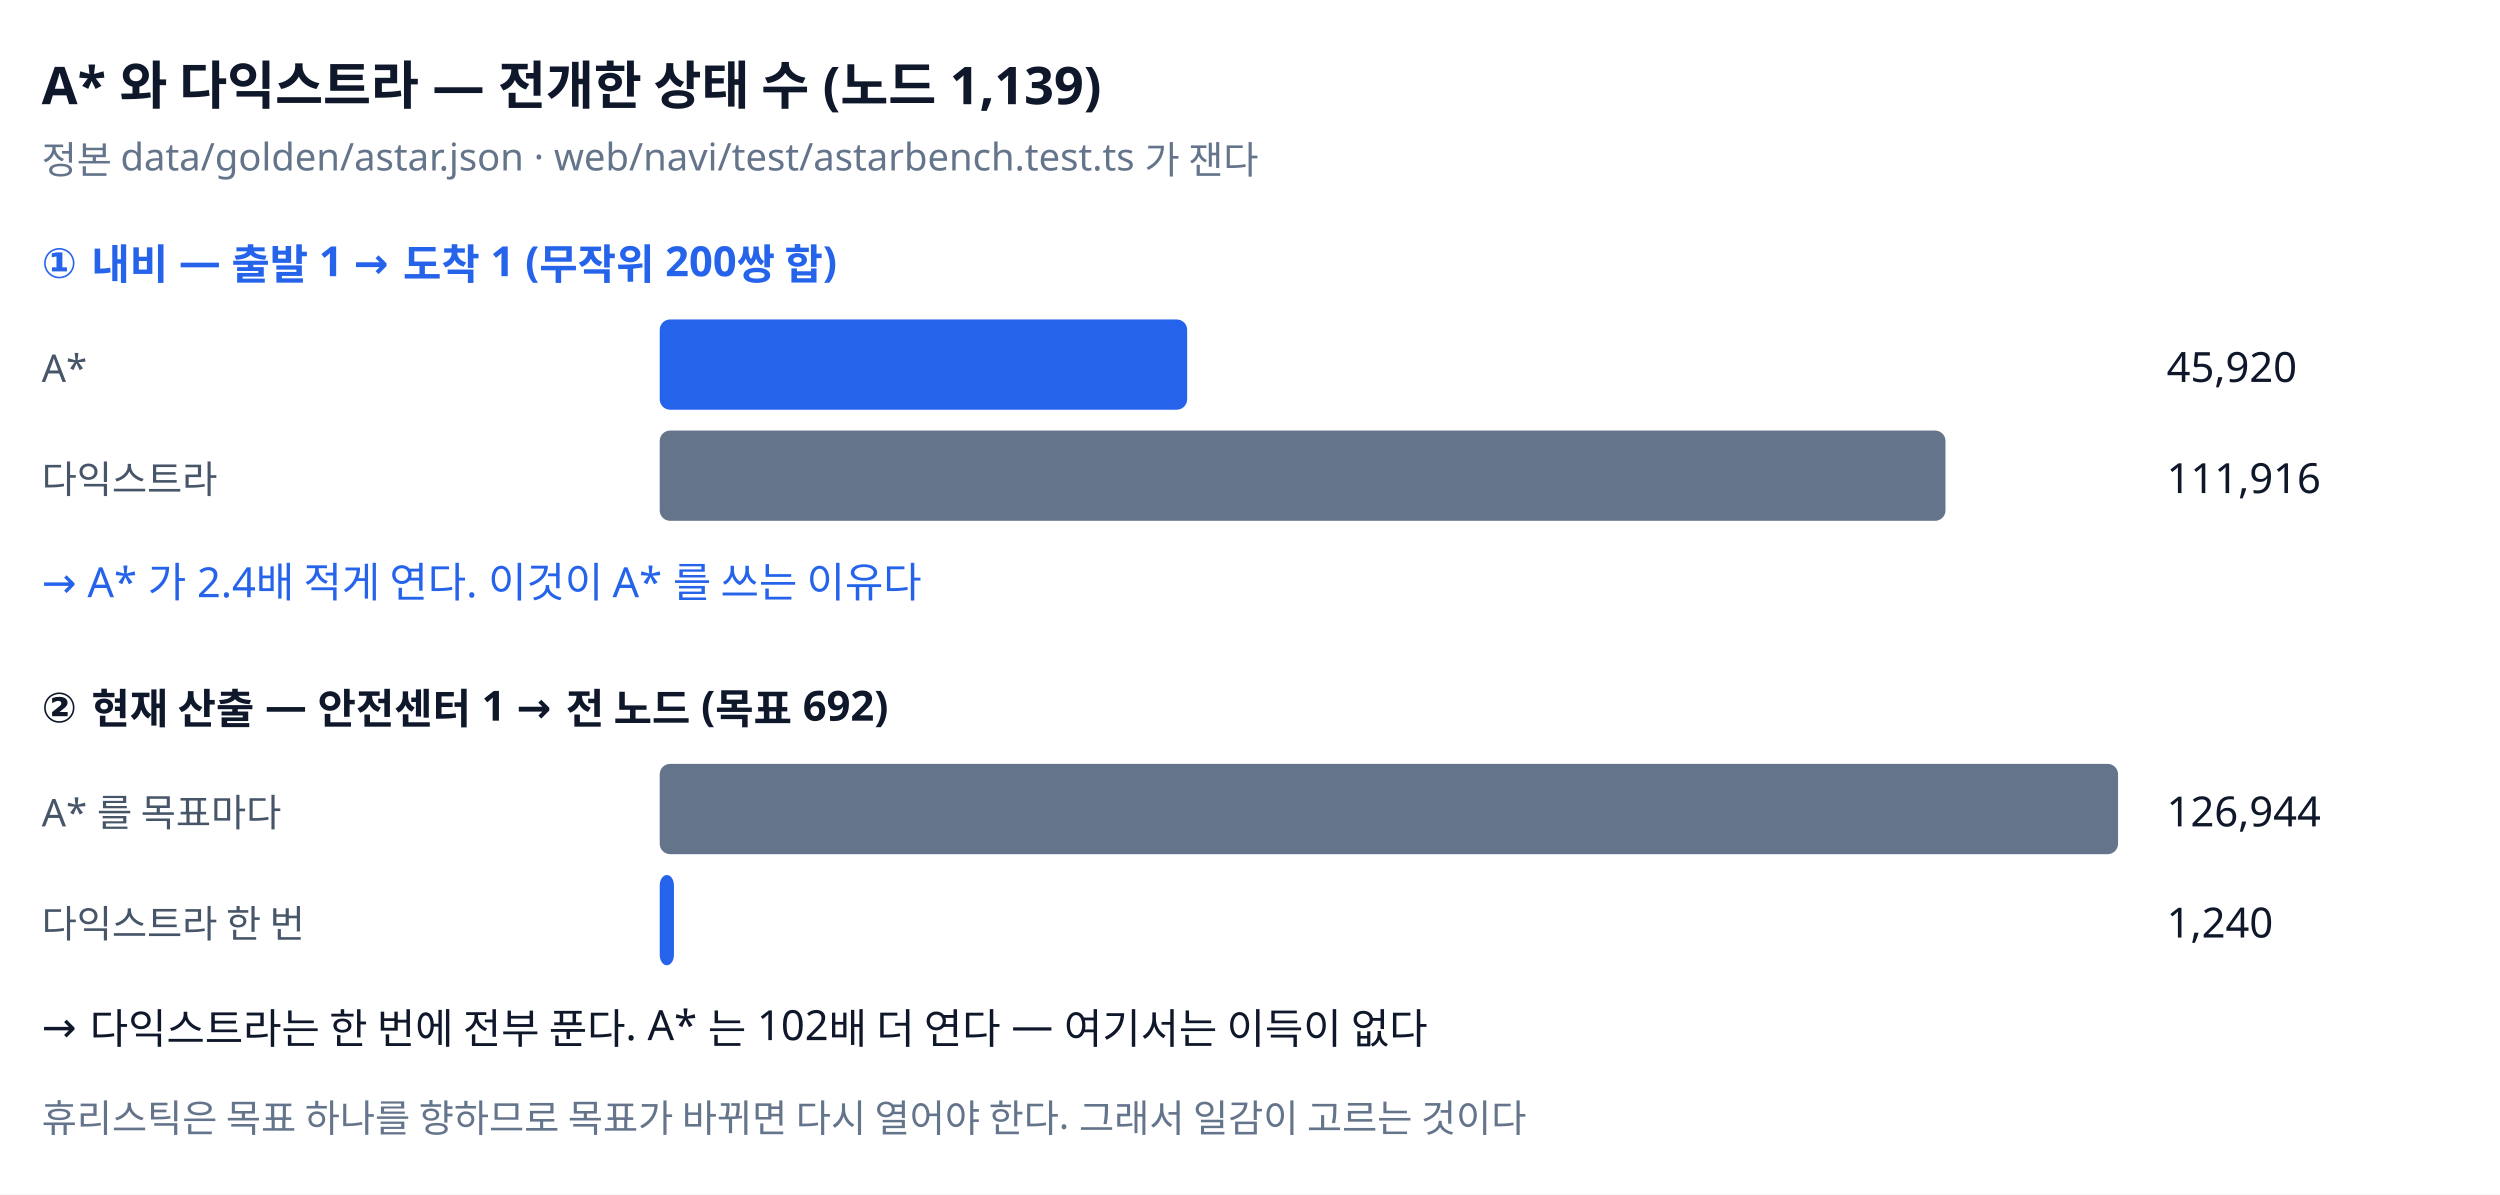
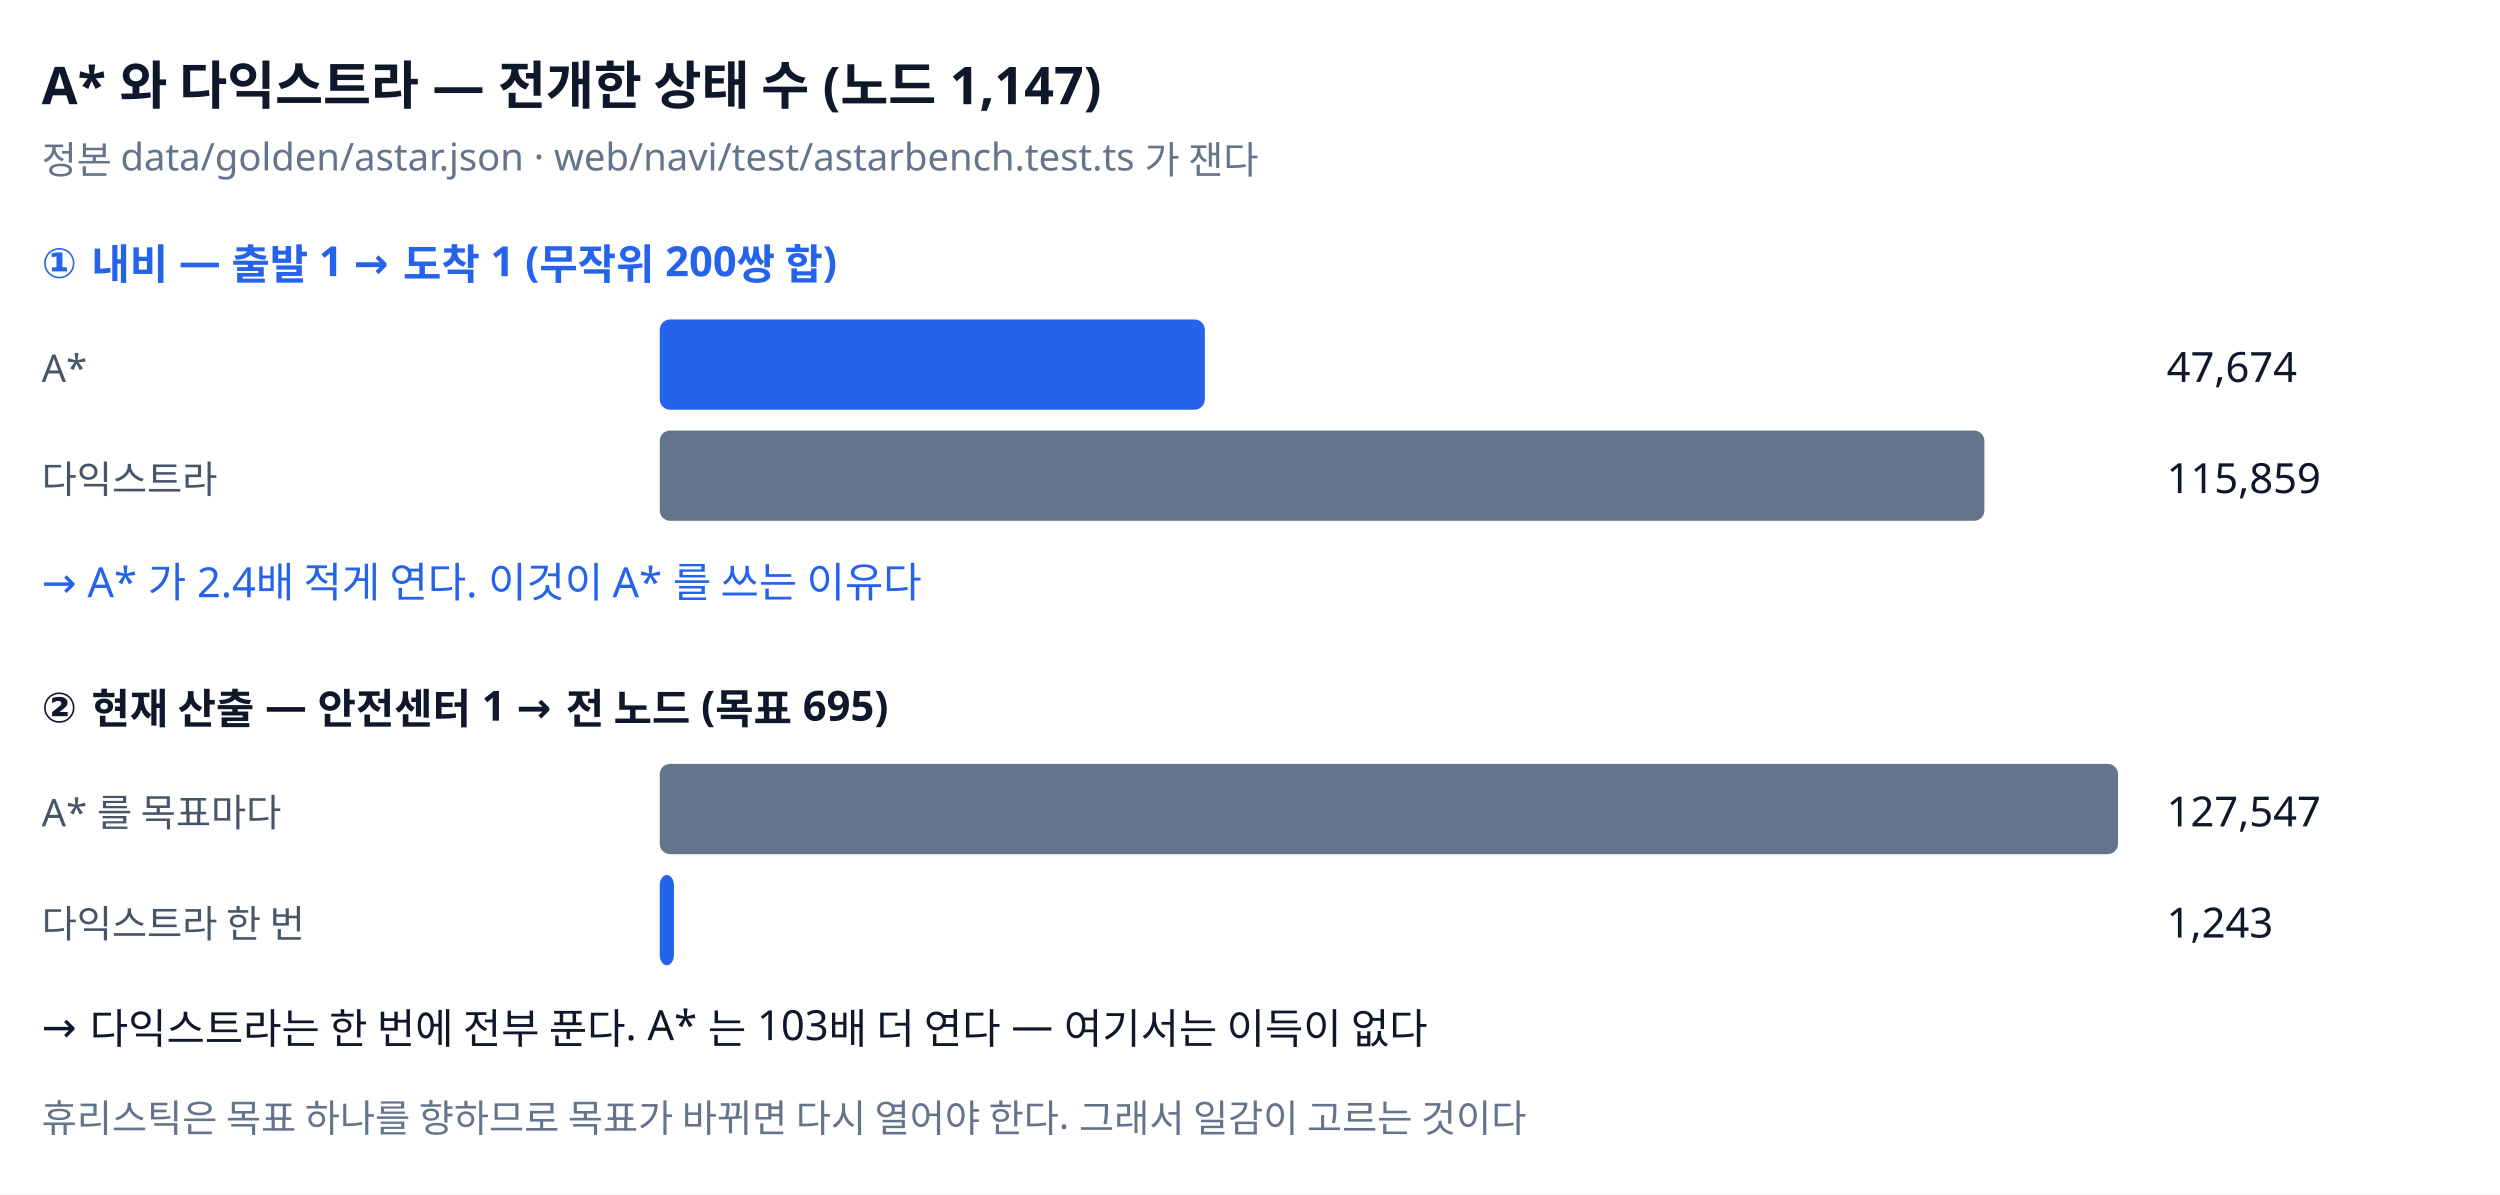
<svg xmlns="http://www.w3.org/2000/svg" viewBox="0 0 720 344" width="720" height="344" font-family="Pretendard, system-ui, sans-serif">
  <rect width="720" height="344" fill="#fff" />
-   <text x="12" y="30" font-size="15" font-weight="700" fill="#0f172a">A* 와 다익스트라 — 전개한 상태 수 (노드 1,139)</text>
+   <text x="12" y="30" font-size="15" font-weight="700" fill="#0f172a">A* 와 다익스트라 — 전개한 상태 수 (노드 1,147)</text>
  <text x="12" y="50" font-size="11" fill="#64748b">정본 data/golden/astar.json · web/navi/test/astarbench.test.ts 가 잰다</text>
  <text x="12" y="80" font-size="12" font-weight="700" fill="#2563eb">① 내비 — 출발 1 → 도착 1 (무작위 200쌍 합)</text>
-   <rect x="190" y="92" width="151.9" height="26" fill="#2563eb" rx="3" />
+   <rect x="190" y="92" width="157.0" height="26" fill="#2563eb" rx="3" />
  <text x="12" y="110" font-size="11" fill="#475569">A*</text>
-   <text x="624" y="110" font-size="12" fill="#0f172a">45,920</text>
-   <rect x="190" y="124" width="370.3" height="26" fill="#64748b" rx="3" />
+   <text x="624" y="110" font-size="12" fill="#0f172a">47,674</text>
+   <rect x="190" y="124" width="381.5" height="26" fill="#64748b" rx="3" />
  <text x="12" y="142" font-size="11" fill="#475569">다익스트라</text>
-   <text x="624" y="142" font-size="12" fill="#0f172a">111,916</text>
+   <text x="624" y="142" font-size="12" fill="#0f172a">115,859</text>
  <text x="12" y="172" font-size="12" fill="#2563eb">→ A* 가 2.4배 적게 연다. 이것이 A* 를 쓰는 이유다</text>
-   <text x="12" y="208" font-size="12" font-weight="700" fill="#0f172a">② 현재 산출 — 안전센터 1 → 전 노드 (목표 692)</text>
+   <text x="12" y="208" font-size="12" font-weight="700" fill="#0f172a">② 현재 산출 — 안전센터 1 → 전 노드 (목표 695)</text>
  <rect x="190" y="220" width="420.0" height="26" fill="#64748b" rx="3" />
  <text x="12" y="238" font-size="11" fill="#475569">A* 를 목표마다</text>
-   <text x="624" y="238" font-size="12" fill="#0f172a">126,944</text>
+   <text x="624" y="238" font-size="12" fill="#0f172a">127,547</text>
  <rect x="190" y="252" width="4.1" height="26" fill="#2563eb" rx="3" />
  <text x="12" y="270" font-size="11" fill="#475569">다익스트라 한 번</text>
-   <text x="624" y="270" font-size="12" fill="#0f172a">1,240</text>
-   <text x="12" y="300" font-size="12" fill="#0f172a">→ 다익스트라는 한 번에 전부 푼다. A* 는 102배 더 연다 — 여기서는 이득이 없다</text>
+   <text x="624" y="270" font-size="12" fill="#0f172a">1,243</text>
+   <text x="12" y="300" font-size="12" fill="#0f172a">→ 다익스트라는 한 번에 전부 푼다. A* 는 103배 더 연다 — 여기서는 이득이 없다</text>
  <text x="12" y="326" font-size="11" fill="#64748b">휴리스틱은 목표 하나를 향하므로 목표가 바뀌면 다시 열어야 한다. 그래서 일감이 고르는 것이다</text>
</svg>
